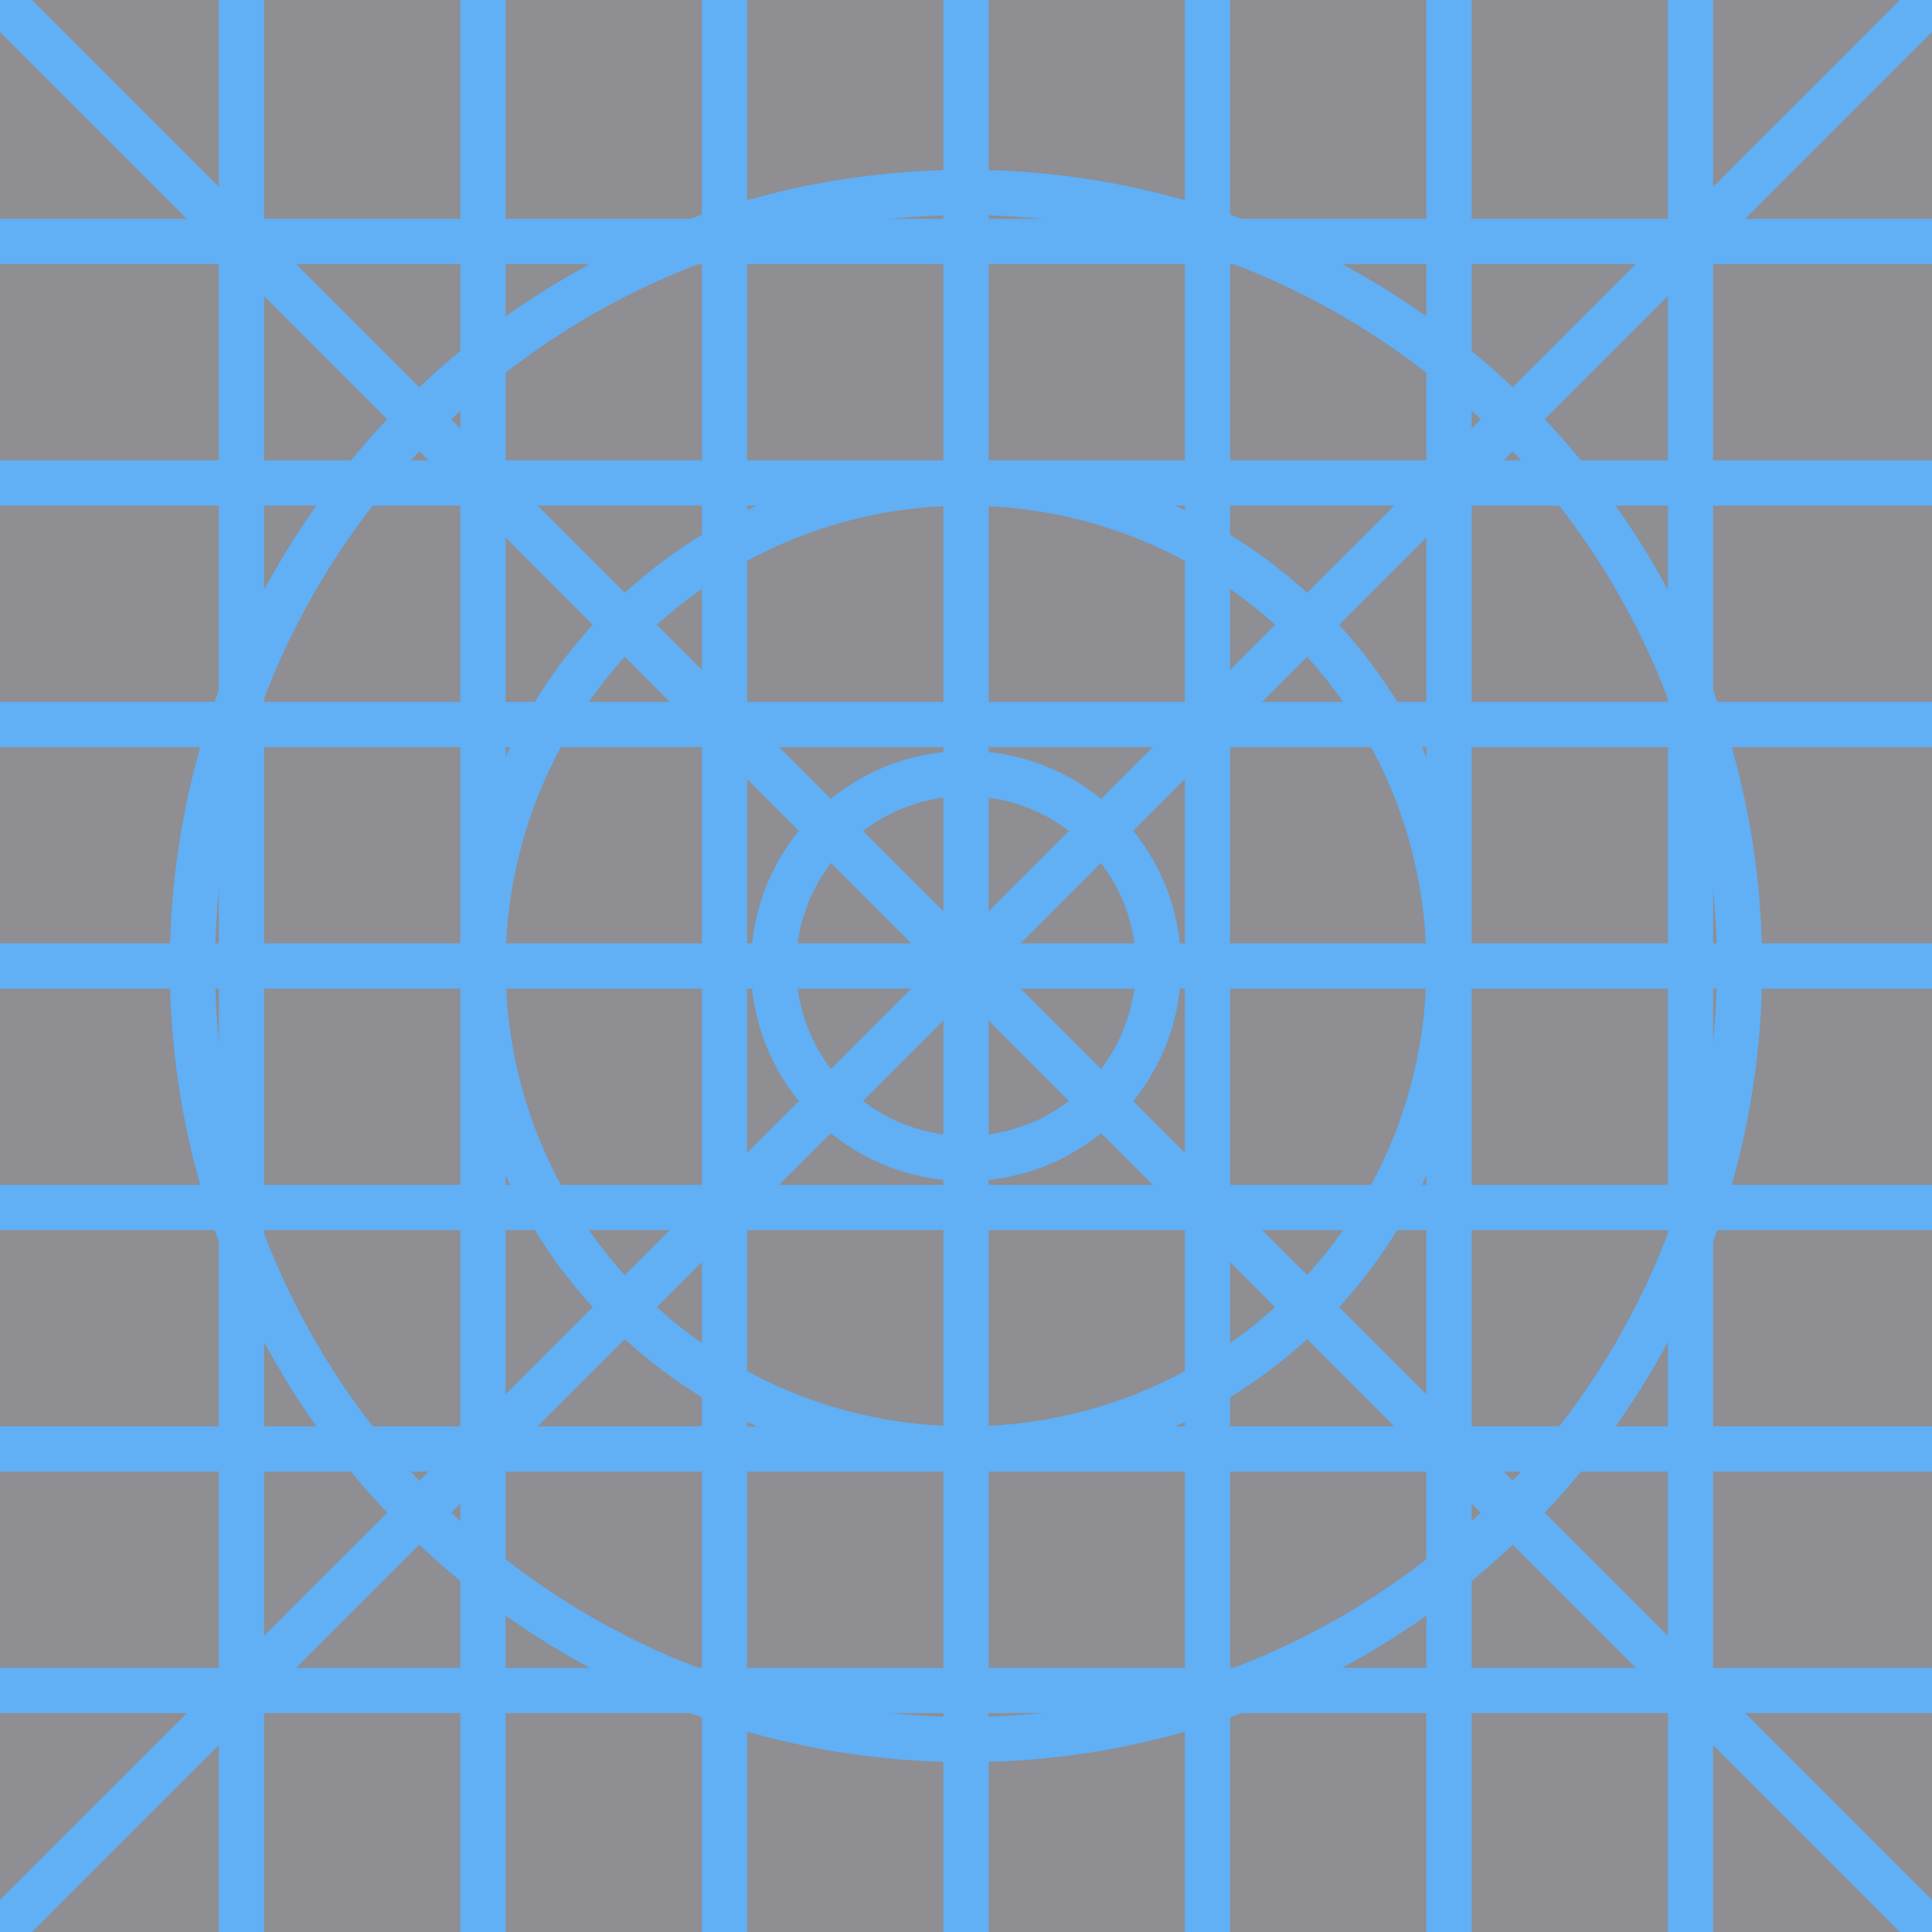
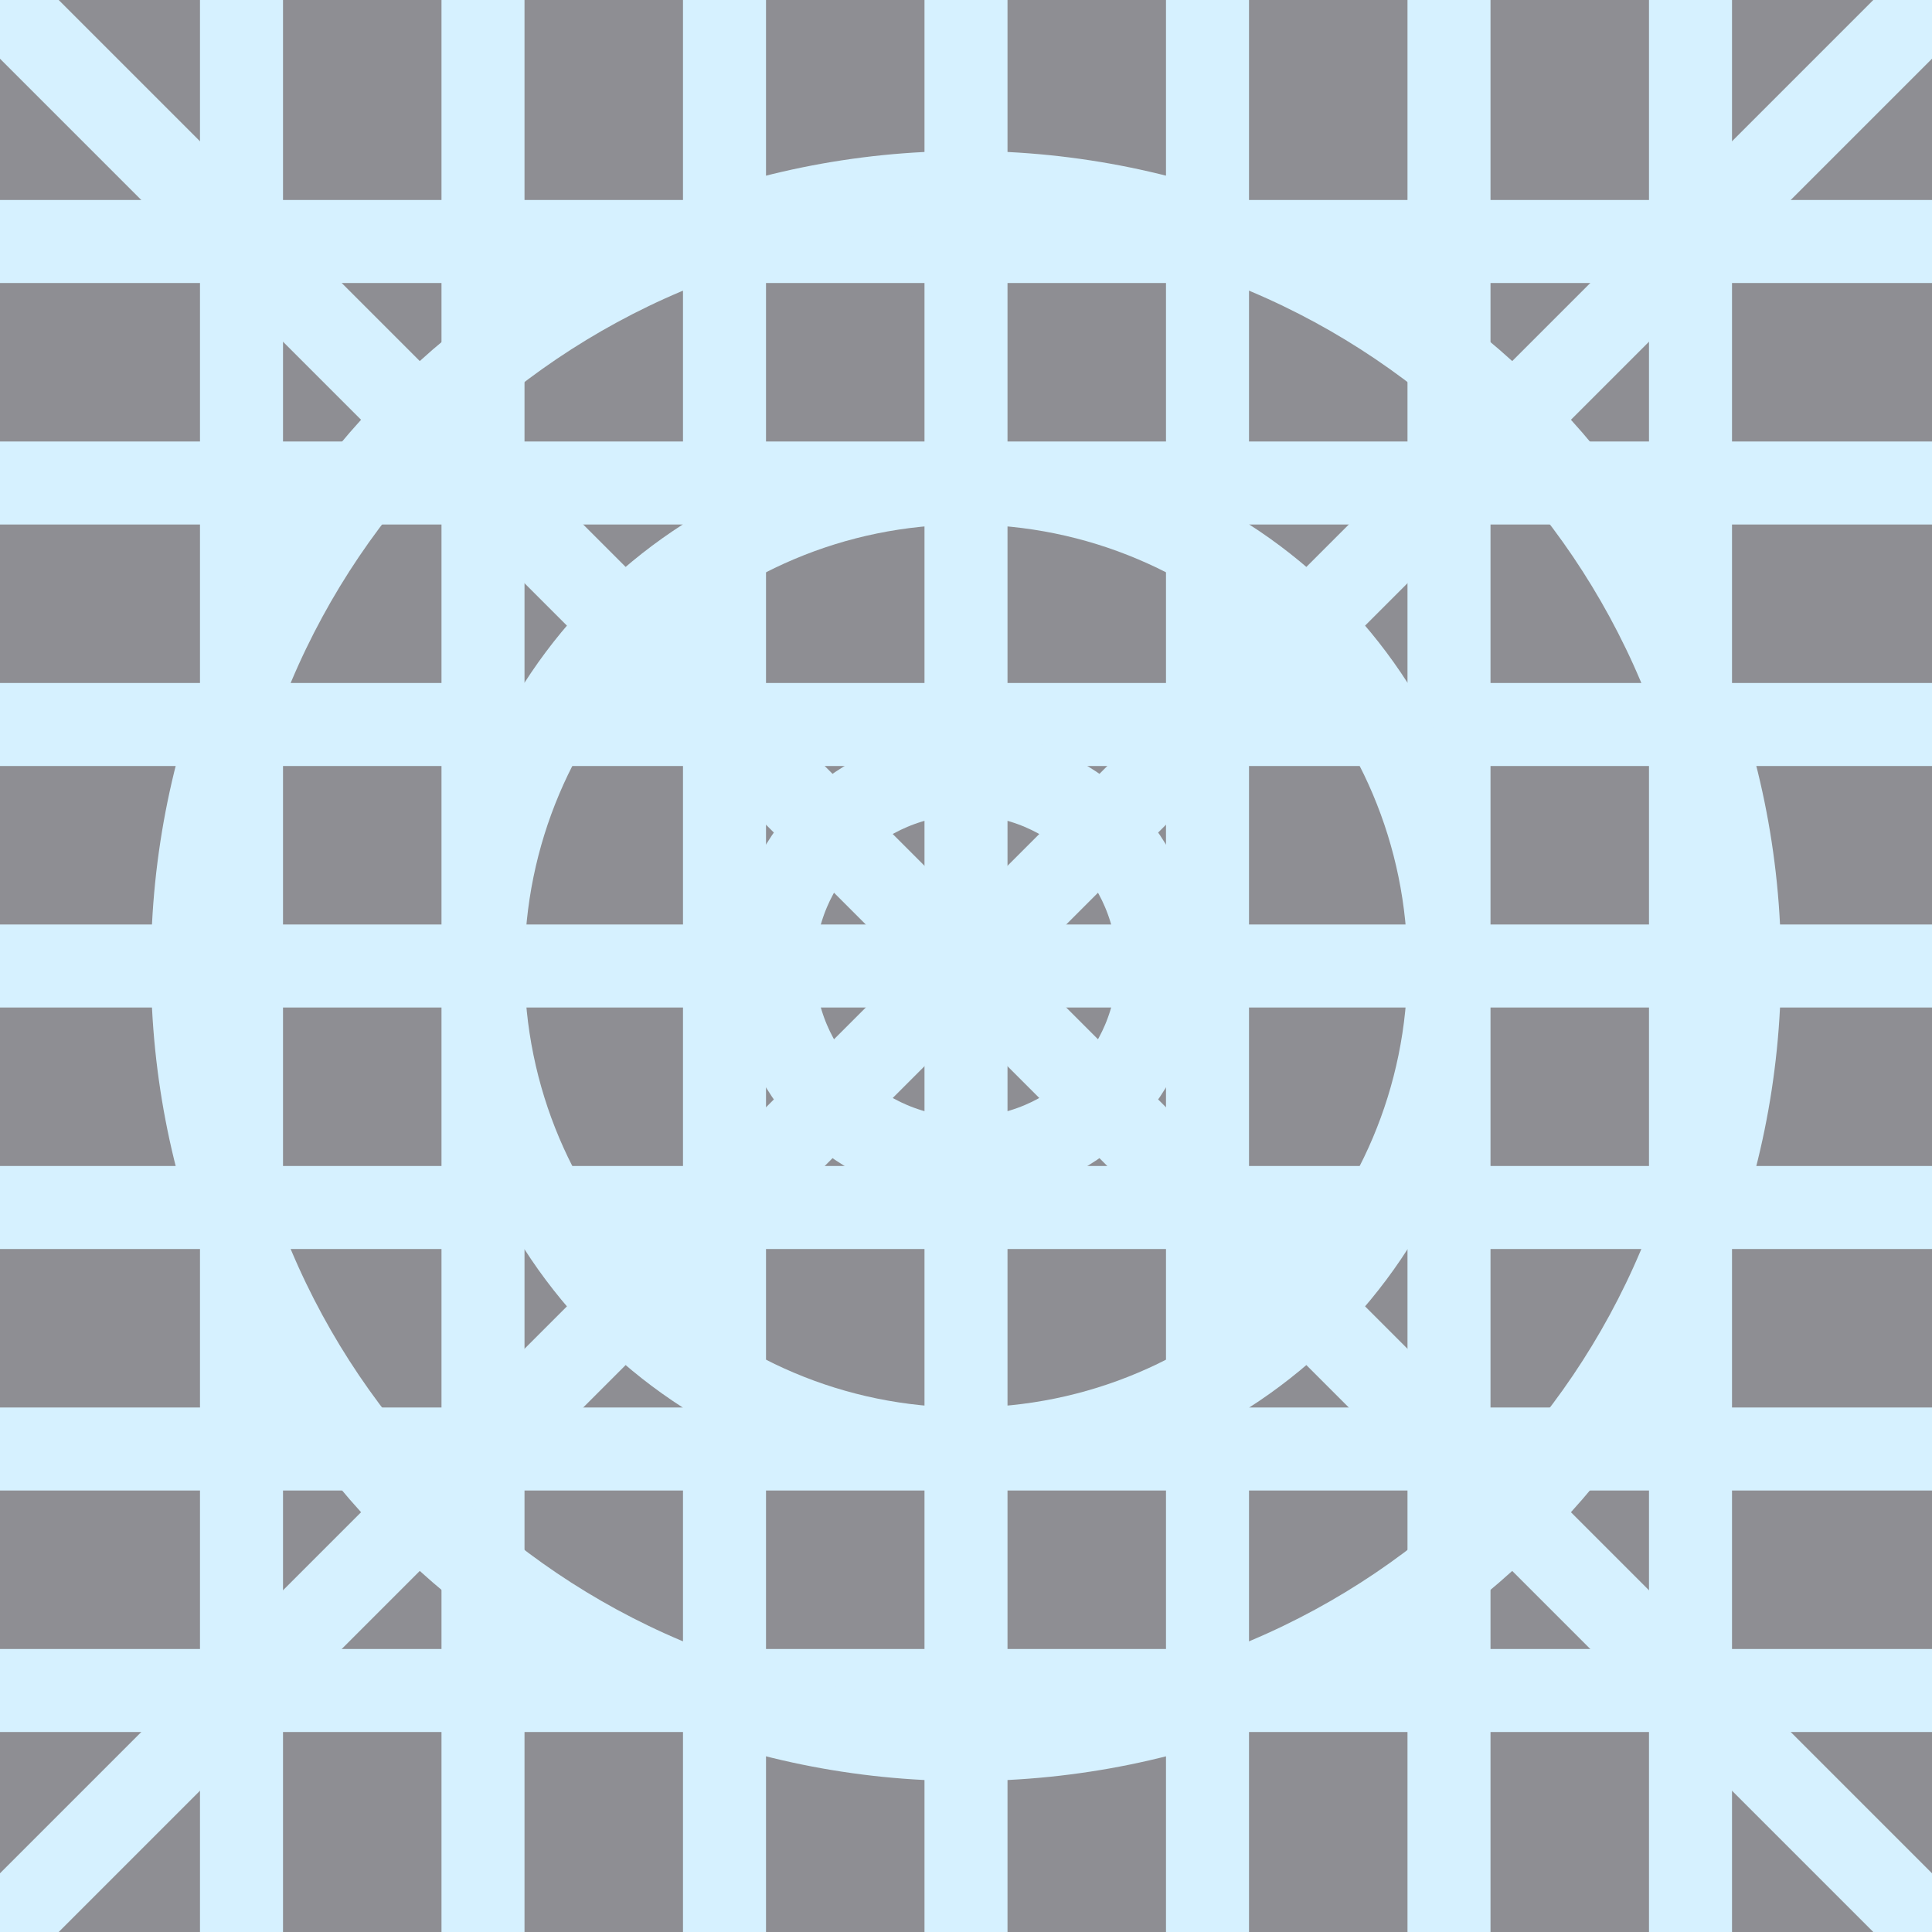
<svg xmlns="http://www.w3.org/2000/svg" viewBox="0 0 64 64">
  <rect width="64" height="64" fill="#8E8E93" />
-   <g fill="none" stroke="#5CB2FF" stroke-width="1.5" stroke-miterlimit="10" opacity="0.9">
+   <g fill="none" stroke="#D6F1FF" stroke-width="2.75" stroke-miterlimit="10">
    <path d="M0 8H64M0 16H64M0 24H64M0 32H64M0 40H64M0 48H64M0 56H64" />
    <path d="M8 0V64M16 0V64M24 0V64M32 0V64M40 0V64M48 0V64M56 0V64" />
    <path d="M64 0L0 64M64 64L0 0" />
    <circle cx="32" cy="32" r="25.625" />
    <circle cx="32" cy="32" r="16" />
    <circle cx="32" cy="32" r="6.375" />
  </g>
</svg>
